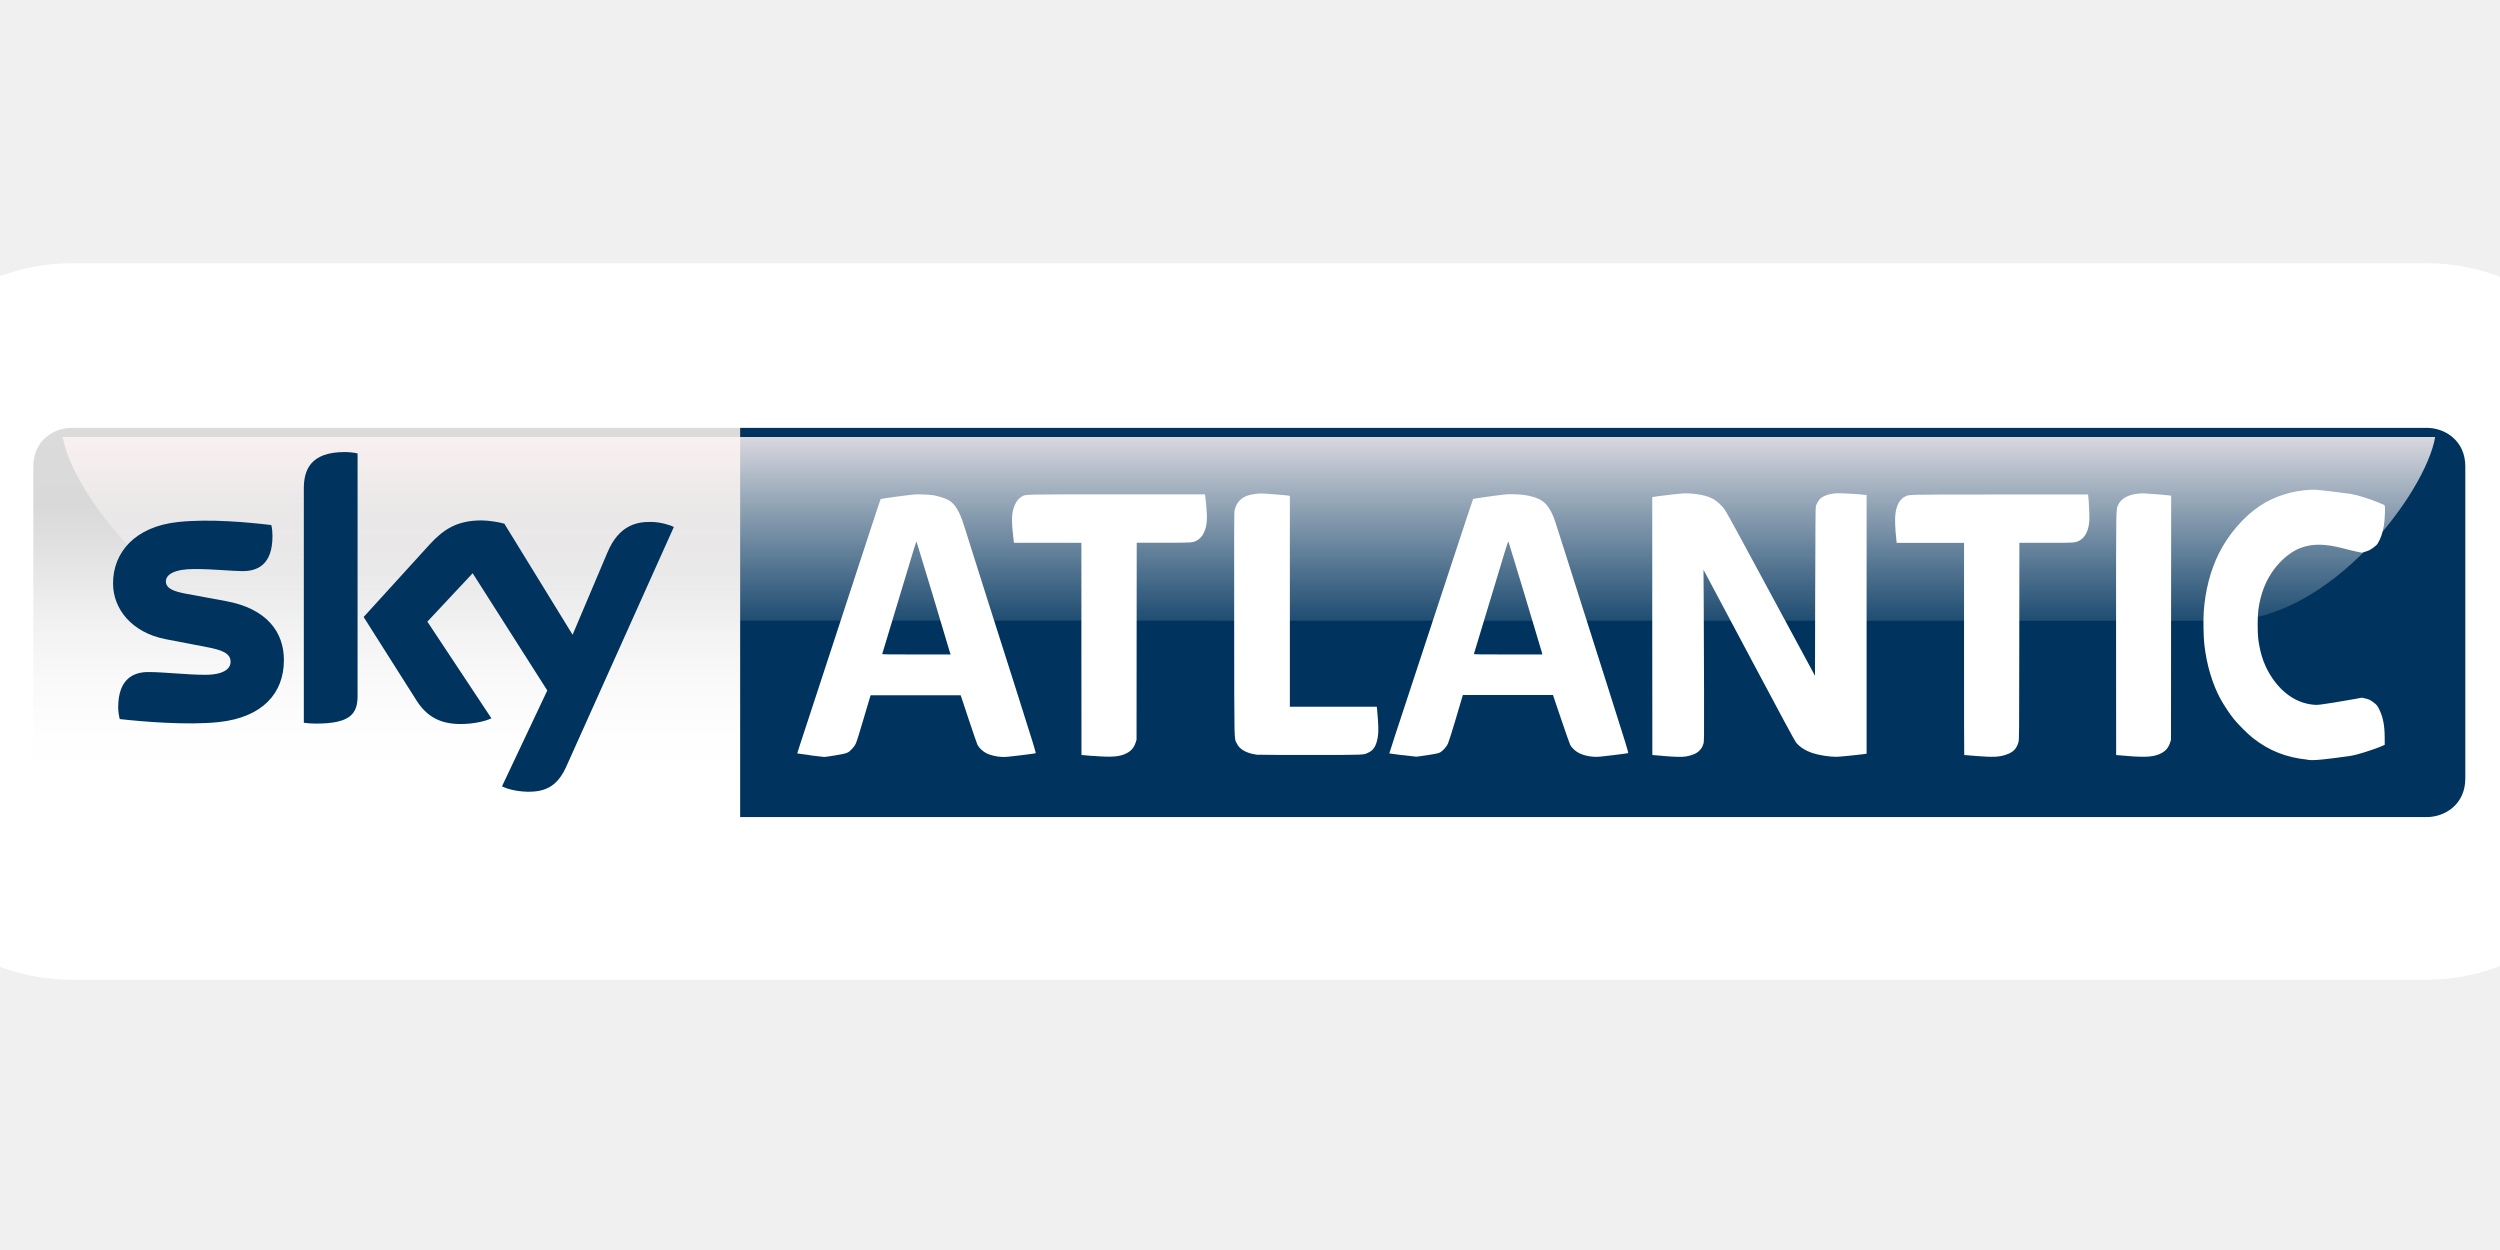
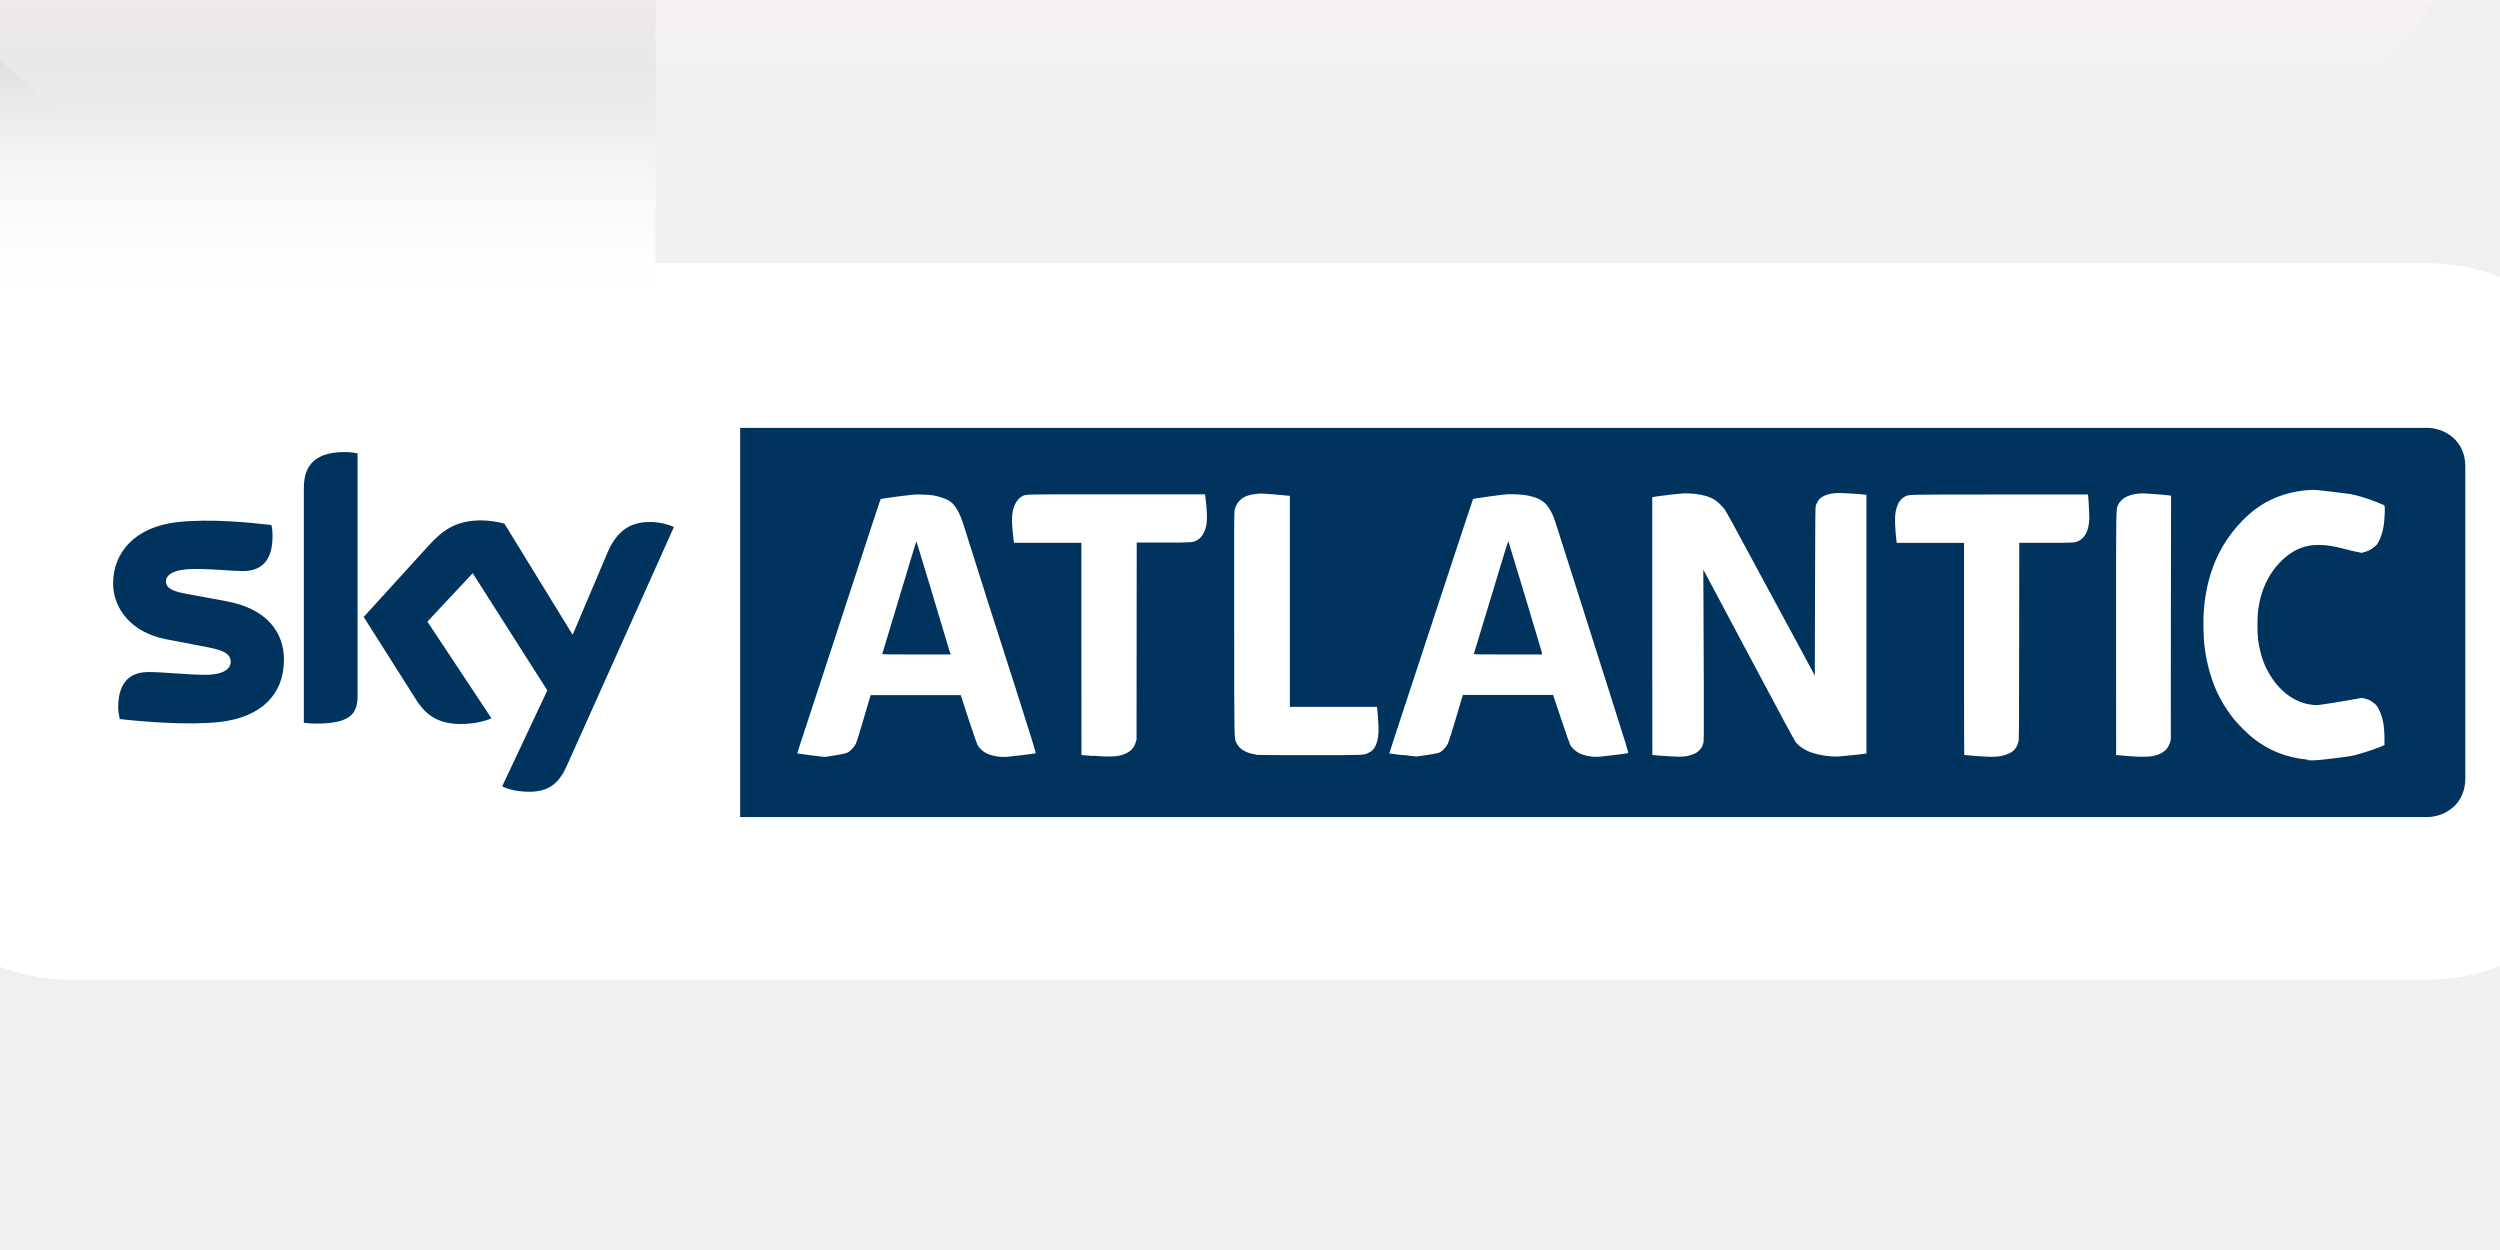
<svg xmlns="http://www.w3.org/2000/svg" xmlns:xlink="http://www.w3.org/1999/xlink" width="128" height="64">
  <defs>
    <linearGradient id="c">
      <stop stop-color="#eeeff1" stop-opacity=".133" offset="0" />
      <stop stop-color="#fff5f5" stop-opacity=".851" offset="1" />
    </linearGradient>
    <linearGradient id="b">
      <stop stop-color="#dbdbdb" offset="0" />
      <stop stop-color="#dadada" offset=".1" />
      <stop stop-color="#d9d9d9" offset=".2" />
      <stop stop-color="#e0e0e0" offset=".3" />
      <stop stop-color="#e9e9e9" offset=".4" />
      <stop stop-color="#f1f1f1" offset=".5" />
      <stop stop-color="#f7f7f7" offset=".6" />
      <stop stop-color="#fbfbfb" offset=".7" />
      <stop stop-color="#fefefe" offset=".8" />
      <stop stop-color="#fff" offset=".9" />
      <stop stop-color="#fff" offset="1" />
    </linearGradient>
-     <linearGradient>
-       <stop stop-color="#101112" offset="0" />
-       <stop stop-color="#151617" offset=".2" />
-       <stop stop-color="#1a1b1c" offset=".4" />
-       <stop stop-color="#242526" offset=".603" />
-       <stop stop-color="#393a3b" offset=".8" />
-       <stop stop-color="#636364" offset="1" />
-     </linearGradient>
-     <linearGradient y2="1092.357" x2="468" y1="1192.362" x1="468" gradientUnits="userSpaceOnUse" xlink:href="#a" gradientTransform="translate(-379.159 -3.205)" />
    <linearGradient id="a">
      <stop stop-color="#101112" offset="0" />
      <stop stop-color="#636364" offset="1" />
    </linearGradient>
    <linearGradient y2="1" x2="1" x1="1" id="d" xlink:href="#b" />
    <linearGradient x2=".778" y1="1" x1=".778" id="e" xlink:href="#c" />
  </defs>
  <g stroke="null">
    <g stroke="#000" fill="#9d9d9d" stroke-width="16.763" fill-rule="evenodd">
      <path stroke="#9b9b9b" fill="#9b9b9b" d="M3.67 21.856h120.57c.94 0 1.974.658 1.974 1.974v15.98c0 1.316-1.034 1.974-1.974 1.974H3.67c-.94 0-1.974-.658-1.974-1.974V23.83c0-1.316 1.034-1.974 1.974-1.974z" stroke-width=".094" />
      <path stroke="#fff" fill="#fff" stroke-width=".752.382" d="M3.67 21.856h120.57c.94 0 1.974.658 1.974 1.974v15.98c0 1.316-1.034 1.974-1.974 1.974H3.67c-.94 0-1.974-.658-1.974-1.974V23.83c0-1.316 1.034-1.974 1.974-1.974z" />
    </g>
-     <path fill="url(#d)" fill-rule="evenodd" d="M-737.354-3986.46l1-1v-210l-1-1h-364c-10 0-21 7-21 21v170c0 14 11 21 21 21h364z" transform="matrix(.094 0 0 .094 107.207 416.561)" />
+     <path fill="url(#d)" fill-rule="evenodd" d="M-737.354-3986.46l1-1v-210l-1-1h-364c-10 0-21 7-21 21v170c0 14 11 21 21 21h364z" transform="matrix(.1 0 0 .1 107.2 416.6)" />
    <path fill="#00345e" fill-rule="evenodd" d="M37.896 41.834V21.906h86.354c.94 0 1.974.658 1.974 1.974v15.98c0 1.316-1.034 1.974-1.974 1.974H37.896z" />
-     <path fill="url(#e)" fill-rule="evenodd" d="M-991.964-4093.46c-57 0-109.336-69.91-114.39-100H185.884c-5.053 30.09-57.053 100.09-114.053 100.09" transform="matrix(.094 0 0 .094 107.207 416.561)" />
-     <path fill="#fff" d="M118.163 38.897c-1.105-.11-1.99-.46-2.814-1.11-.26-.202-.77-.712-.98-.976-.197-.24-.485-.68-.65-.97-.438-.787-.74-1.792-.858-2.85-.042-.38-.058-1.236-.03-1.655.073-1.1.344-2.14.78-3.012.488-.97 1.284-1.89 2.11-2.434.724-.48 1.67-.777 2.583-.813.274-.01.35-.004 1.11.09.45.055.872.11.942.12.326.055.944.246 1.394.43l.298.125c.044.018.053.036.062.124.015.143-.018.717-.054.936-.06.366-.16.663-.31.914-.05.08-.108.136-.25.238-.157.11-.22.14-.38.188l-.19.056-.3-.063c-.165-.034-.426-.097-.58-.14-.99-.267-1.67-.275-2.295-.026-.45.176-.94.58-1.3 1.053-.45.6-.714 1.28-.824 2.108-.046.36-.046 1.183 0 1.524.113.804.33 1.4.72 1.973.567.83 1.33 1.306 2.17 1.36.16.01.27-.004.946-.11.42-.068.922-.153 1.115-.19l.35-.067.196.046c.17.043.217.065.364.17.2.143.237.187.35.43.175.365.256.8.258 1.38l.002.39-.208.09c-.27.112-.82.296-1.187.395-.25.07-.412.097-1.165.19-.84.105-1.104.124-1.38.096zm-76.677-.23c-.358-.045-.656-.086-.66-.09-.012-.012-.094.24 1.333-4.106l2.41-7.36c.28-.85.51-1.55.52-1.56.01-.01.41-.07.887-.132.86-.114.874-.115 1.233-.106.2.006.455.024.566.04.25.04.626.16.793.253.316.177.565.58.78 1.27.078.25.404 1.278 1.24 3.92l1.414 4.44c.916 2.883 1.05 3.32 1.022 3.33-.018.01-.37.056-.78.107-.644.08-.776.09-.97.08-.273-.015-.537-.078-.758-.18-.185-.09-.388-.278-.468-.435-.028-.055-.233-.65-.455-1.32l-.406-1.222h-4.61l-.04.125c-.023.066-.178.59-.345 1.16-.18.62-.33 1.098-.374 1.185-.046.1-.11.19-.196.28-.2.21-.243.226-.84.326-.28.05-.545.086-.583.085-.037 0-.36-.038-.72-.083zm7.162-5.222c-.136-.482-1.718-5.73-1.727-5.73 0 0-.06.178-.13.397-.22.72-1.37 4.534-1.492 4.945l-.13.427c-.006.02.352.025 1.75.025h1.755l-.02-.07zm7.29 5.26c-.31-.026-.563-.048-.566-.05-.003 0-.005-2.444-.005-5.43v-5.432h-3.453l-.01-.074c-.007-.04-.03-.27-.054-.51-.068-.69-.037-1.045.118-1.377.086-.186.214-.336.35-.41.218-.118-.073-.11 4.86-.112h4.513l.01.046c.01.024.03.256.06.515.065.74.035 1.073-.13 1.42-.078.165-.22.315-.366.39-.207.105-.232.107-1.702.107H58.2l-.005 5.045-.004 5.043-.052.158c-.085.252-.215.404-.452.53-.347.184-.772.217-1.743.136zm15.855-.04c-.36-.045-.657-.086-.66-.09-.006-.005.44-1.37.99-3.033l2.14-6.502c.63-1.912 1.15-3.484 1.16-3.494.01-.01.404-.07.877-.134.85-.114.864-.115 1.224-.106.415.01.66.045.958.13.5.145.74.358.988.87.103.215.11.24.705 2.116.742 2.34 1.106 3.487 2.162 6.806.918 2.884 1.052 3.32 1.024 3.332-.01.008-.362.055-.78.106-.64.08-.77.09-.97.08-.27-.013-.53-.076-.75-.18-.187-.09-.39-.276-.47-.437-.03-.06-.23-.63-.444-1.26l-.413-1.22-.022-.065H74.9l-.05.162-.347 1.173c-.17.567-.33 1.075-.367 1.154-.076.16-.236.344-.378.435-.085.054-.142.07-.636.15-.3.046-.574.085-.61.084-.036 0-.36-.04-.72-.083zm7.163-5.22c-.136-.482-1.718-5.73-1.727-5.73-.01 0-.07.178-.14.397-.22.72-1.373 4.534-1.496 4.945l-.13.427c-.007.02.35.025 1.747.025h1.757l-.018-.07zm6.2 5.258l-.556-.047c-.003 0-.005-2.97-.005-6.6v-6.6l.044-.01c.2-.043 1.44-.187 1.62-.187.61 0 1.16.11 1.5.312.172.1.403.32.55.523.06.087.406.704.765 1.372l3.12 5.776.734 1.36.01-4.308c.01-3.525.015-4.323.036-4.387.047-.138.144-.303.22-.373.18-.16.486-.26.863-.28.2-.008 1.225.05 1.45.085l.063.01v13.24l-.064.01c-.205.036-1.34.15-1.477.15-.366 0-.904-.083-1.22-.19-.364-.12-.67-.315-.85-.542-.068-.084-.754-1.355-2.23-4.13-1.17-2.202-2.215-4.164-2.32-4.36l-.19-.352.012 1.748c.007.96.014 2.937.016 4.39.005 2.517.004 2.647-.03 2.76-.05.165-.1.25-.195.347-.155.16-.37.25-.683.308-.226.037-.535.03-1.188-.023zm15.977 0l-.564-.047c-.01 0-.01-2.445-.01-5.432v-5.43h-3.45l-.01-.104c-.075-.666-.09-1.167-.046-1.44.068-.414.22-.683.458-.81.243-.13-.09-.12 4.88-.122h4.513l.01.045c.027.13.073 1.034.063 1.242-.024.536-.21.923-.523 1.08-.207.106-.232.108-1.702.108h-1.36l-.005 5.043c-.004 4.77-.006 5.05-.04 5.16-.104.354-.273.523-.65.648-.35.12-.67.13-1.563.06zm7.78.002l-.566-.048c-.003 0-.005-2.797-.004-6.213 0-6.81-.008-6.343.116-6.608.17-.367.64-.576 1.29-.576.15 0 1.196.084 1.35.11l.065.01-.005 6.25-.004 6.25-.052.16c-.085.25-.215.402-.452.528-.347.184-.772.218-1.743.137zm-44.598-.07c-.513-.076-.852-.272-.993-.574-.137-.29-.126.23-.132-6.1-.006-5.092-.003-5.72.024-5.84.085-.388.33-.65.717-.765.17-.05.468-.09.66-.09.16 0 1.23.085 1.38.11l.07.01v10.8h4.453l.01.095c.007.05.028.312.047.58.037.542.024.813-.054 1.09-.084.305-.203.47-.42.573-.28.136-.07.127-2.996.13-1.453 0-2.695-.004-2.76-.014z" />
-     <path fill="#00345e" d="M18.308 35.624c0 .91-.355 1.424-2.118 1.424-.232 0-.433-.013-.634-.042V25.008c0-.91.31-1.863 2.087-1.863.232 0 .45.022.665.07v12.41zm-3.773-1.816c0 1.687-1.097 2.92-3.324 3.162-1.62.175-3.97-.027-5.08-.154-.047-.186-.08-.41-.08-.594 0-1.474.79-1.814 1.548-1.814.773 0 1.994.142 2.907.142.99 0 1.3-.34 1.3-.663 0-.424-.403-.598-1.176-.748l-2.135-.41c-1.763-.34-2.707-1.56-2.707-2.86 0-1.58 1.114-2.9 3.31-3.14 1.654-.18 3.68.02 4.793.154.045.19.06.373.06.563 0 1.476-.772 1.795-1.53 1.795-.557 0-1.454-.107-2.474-.107-1.036 0-1.454.29-1.454.633 0 .365.4.514 1.037.633l2.04.377c2.07.38 2.967 1.564 2.967 3.023m11.165 6.46c.23.12.696.262 1.3.276 1.02.022 1.576-.368 1.993-1.29L34.5 26.983c-.217-.12-.728-.255-1.145-.26-.696-.015-1.655.125-2.258 1.573l-1.78 4.203-3.494-5.686c-.232-.07-.773-.168-1.175-.168-1.237 0-1.933.45-2.644 1.225l-3.386 3.72 2.72 4.294c.51.786 1.176 1.186 2.243 1.186.72 0 1.3-.16 1.58-.292l-3.28-4.95 2.32-2.478 3.82 6.002" />
+     <path fill="url(#e)" fill-rule="evenodd" d="M-991.964-4093.46c-57 0-109.336-69.91-114.39-100H185.884c-5.053 30.09-57.053 100.09-114.053 100.09" transform="matrix(.1 0 0 .1 107.2 416.6)" />
+     <path fill="#fff" d="M118.163 38.897c-1.105-.11-1.99-.46-2.814-1.11-.26-.202-.77-.712-.98-.976-.2-.24-.49-.68-.65-.97-.44-.78-.74-1.79-.86-2.85-.04-.38-.06-1.23-.03-1.65.07-1.1.34-2.14.78-3.01.49-.97 1.28-1.89 2.11-2.432.72-.48 1.67-.776 2.58-.812.27-.01.35-.003 1.11.09.45.056.87.11.94.12.324.056.942.247 1.392.43l.297.126c.044.018.053.036.062.124.014.142-.02.716-.055.935-.06.366-.16.663-.31.914-.05.08-.108.135-.25.237-.157.11-.22.14-.38.187l-.19.056-.3-.062c-.165-.032-.426-.095-.58-.14-.99-.265-1.67-.273-2.295-.024-.45.177-.94.58-1.3 1.054-.45.6-.713 1.28-.823 2.105-.047.36-.047 1.184 0 1.525.112.804.33 1.4.72 1.973.566.83 1.33 1.306 2.17 1.36.16.01.27-.004.945-.11.42-.068.92-.153 1.113-.19l.35-.067.195.047c.17.043.217.065.364.17.2.143.237.187.35.43.175.365.256.8.26 1.38v.39l-.208.09c-.27.112-.82.296-1.188.395-.25.07-.413.1-1.166.19-.84.106-1.105.125-1.38.097zm-76.677-.23c-.358-.045-.656-.086-.66-.09-.012-.012-.094.24 1.333-4.106l2.41-7.36c.28-.85.51-1.55.52-1.56.01-.01.41-.07.88-.13.86-.11.872-.11 1.23-.1.2.007.455.025.566.04.25.04.626.16.793.254.316.177.565.58.78 1.27l1.24 3.92L52 35.238c.916 2.882 1.05 3.32 1.022 3.33-.018.01-.37.055-.78.106-.644.08-.776.09-.97.08-.273-.015-.537-.078-.758-.18-.185-.09-.388-.278-.468-.435-.028-.06-.233-.65-.455-1.32l-.4-1.228h-4.61l-.04.125c-.02.067-.18.59-.343 1.16-.18.62-.33 1.1-.373 1.186-.046.1-.11.19-.196.28-.2.21-.242.226-.84.326-.28.05-.544.087-.582.086-.036 0-.36-.04-.72-.085zm7.162-5.222c-.136-.482-1.718-5.73-1.727-5.73 0 0-.06.178-.13.397-.22.72-1.37 4.534-1.49 4.945l-.13.427c0 .02.35.025 1.75.025h1.76l-.02-.07zm7.29 5.26c-.31-.026-.563-.048-.566-.05-.003 0-.005-2.444-.005-5.43v-5.432h-3.453l-.01-.074c-.007-.04-.03-.27-.054-.51-.068-.69-.037-1.05.118-1.38.086-.19.214-.34.35-.41.218-.12-.073-.11 4.86-.11h4.513l.01.04c.01.022.03.254.06.513.07.74.04 1.073-.13 1.42-.07.165-.22.315-.36.39-.204.105-.23.107-1.7.107H58.2l-.005 5.046-.004 5.042-.05.157c-.08.253-.21.405-.45.53-.342.185-.77.218-1.74.137zm15.855-.04c-.36-.045-.657-.086-.66-.09-.006-.005.44-1.37.99-3.033l2.14-6.502c.63-1.912 1.15-3.484 1.16-3.494.01-.01.404-.07.877-.134.85-.114.864-.115 1.224-.106.415.01.66.045.958.13.5.145.74.358.988.87.103.215.11.24.705 2.116.742 2.34 1.106 3.487 2.162 6.806.918 2.884 1.052 3.32 1.024 3.332-.01.008-.36.055-.78.106-.64.08-.77.09-.97.08-.27-.013-.53-.076-.75-.18-.18-.09-.39-.276-.47-.437-.03-.06-.23-.63-.44-1.26l-.41-1.22-.02-.07H74.9l-.05.16-.347 1.17c-.17.567-.33 1.075-.367 1.154-.076.16-.236.344-.378.435-.085.054-.142.07-.636.15-.3.046-.574.085-.61.084-.036 0-.36-.04-.72-.084zm7.163-5.22c-.136-.482-1.718-5.73-1.727-5.73-.01 0-.07.178-.14.397-.22.72-1.38 4.534-1.5 4.945l-.13.427c-.01.02.35.025 1.742.025h1.756l-.018-.07zm6.2 5.258l-.556-.047c-.003 0-.005-2.97-.005-6.6v-6.6l.044-.01c.2-.043 1.44-.187 1.62-.187.61 0 1.16.11 1.5.31.17.1.4.32.55.52.06.083.4.7.76 1.37l3.12 5.774.73 1.36.01-4.308c.01-3.526.015-4.324.036-4.388.047-.14.144-.304.22-.374.18-.16.486-.26.863-.28.2-.01 1.225.05 1.45.084l.063.01v13.24l-.065.01c-.206.036-1.34.15-1.478.15-.367 0-.905-.083-1.22-.19-.365-.12-.67-.315-.85-.542-.07-.083-.755-1.354-2.23-4.13l-2.32-4.36-.19-.35.01 1.747c.008.96.015 2.94.017 4.39.005 2.52.004 2.65-.03 2.76-.05.167-.1.25-.195.35-.155.16-.37.25-.683.307-.228.037-.537.03-1.19-.023zm15.977 0l-.564-.047c-.01 0-.01-2.445-.01-5.432v-5.43h-3.45l-.01-.104c-.08-.666-.09-1.167-.05-1.44.07-.414.22-.683.46-.81.24-.13-.09-.12 4.88-.122h4.51l.01.045c.024.13.07 1.034.06 1.242-.024.536-.21.923-.523 1.08-.207.106-.23.108-1.7.108h-1.36l-.006 5.043c-.003 4.77-.005 5.05-.04 5.16-.103.354-.272.523-.65.648-.35.12-.67.13-1.562.06zm7.78.002l-.566-.048c-.003 0-.005-2.797-.004-6.213 0-6.81-.008-6.343.116-6.608.17-.367.64-.576 1.29-.576.15 0 1.19.084 1.35.11l.06.01-.01 6.25-.004 6.25-.05.16c-.086.25-.216.402-.45.528-.35.184-.77.218-1.745.137zm-44.598-.07c-.513-.076-.852-.272-.993-.574-.137-.29-.126.23-.132-6.1-.006-5.09-.003-5.72.024-5.84.085-.38.33-.65.717-.76.17-.05.47-.09.66-.09.16 0 1.23.09 1.38.11l.07.01v10.8h4.46l.01.1c.01.05.03.312.05.58.038.542.025.813-.053 1.09-.084.305-.203.47-.42.573-.28.136-.07.127-2.996.13-1.452 0-2.694-.004-2.76-.014z" />
+     <path fill="#00345e" d="M18.308 35.624c0 .91-.355 1.424-2.118 1.424-.232 0-.433-.013-.634-.042V25.008c0-.91.31-1.863 2.087-1.863.232 0 .45.022.665.07v12.41zm-3.773-1.816c0 1.687-1.097 2.92-3.324 3.162-1.62.175-3.97-.027-5.08-.154-.04-.186-.08-.41-.08-.594 0-1.474.79-1.814 1.55-1.814.78 0 2 .142 2.91.142.99 0 1.3-.34 1.3-.663 0-.424-.4-.598-1.172-.748L8.5 32.73c-1.764-.34-2.708-1.56-2.708-2.86 0-1.58 1.114-2.9 3.31-3.14 1.654-.18 3.68.02 4.793.15.046.19.06.373.06.563 0 1.476-.77 1.795-1.53 1.795-.556 0-1.453-.107-2.473-.107-1.037 0-1.455.29-1.455.64 0 .364.4.513 1.037.632l2.04.376c2.07.38 2.967 1.564 2.967 3.023m11.17 6.46c.23.12.695.26 1.3.275 1.02.023 1.575-.367 1.992-1.29l5.5-12.26c-.216-.12-.727-.254-1.144-.26-.696-.014-1.655.126-2.258 1.574L29.32 32.5l-3.494-5.69c-.232-.07-.773-.167-1.175-.167-1.237 0-1.933.45-2.644 1.225l-3.386 3.72 2.72 4.293c.51.788 1.175 1.188 2.242 1.188.72 0 1.3-.16 1.58-.292l-3.28-4.95 2.32-2.478 3.82 6" />
  </g>
</svg>
